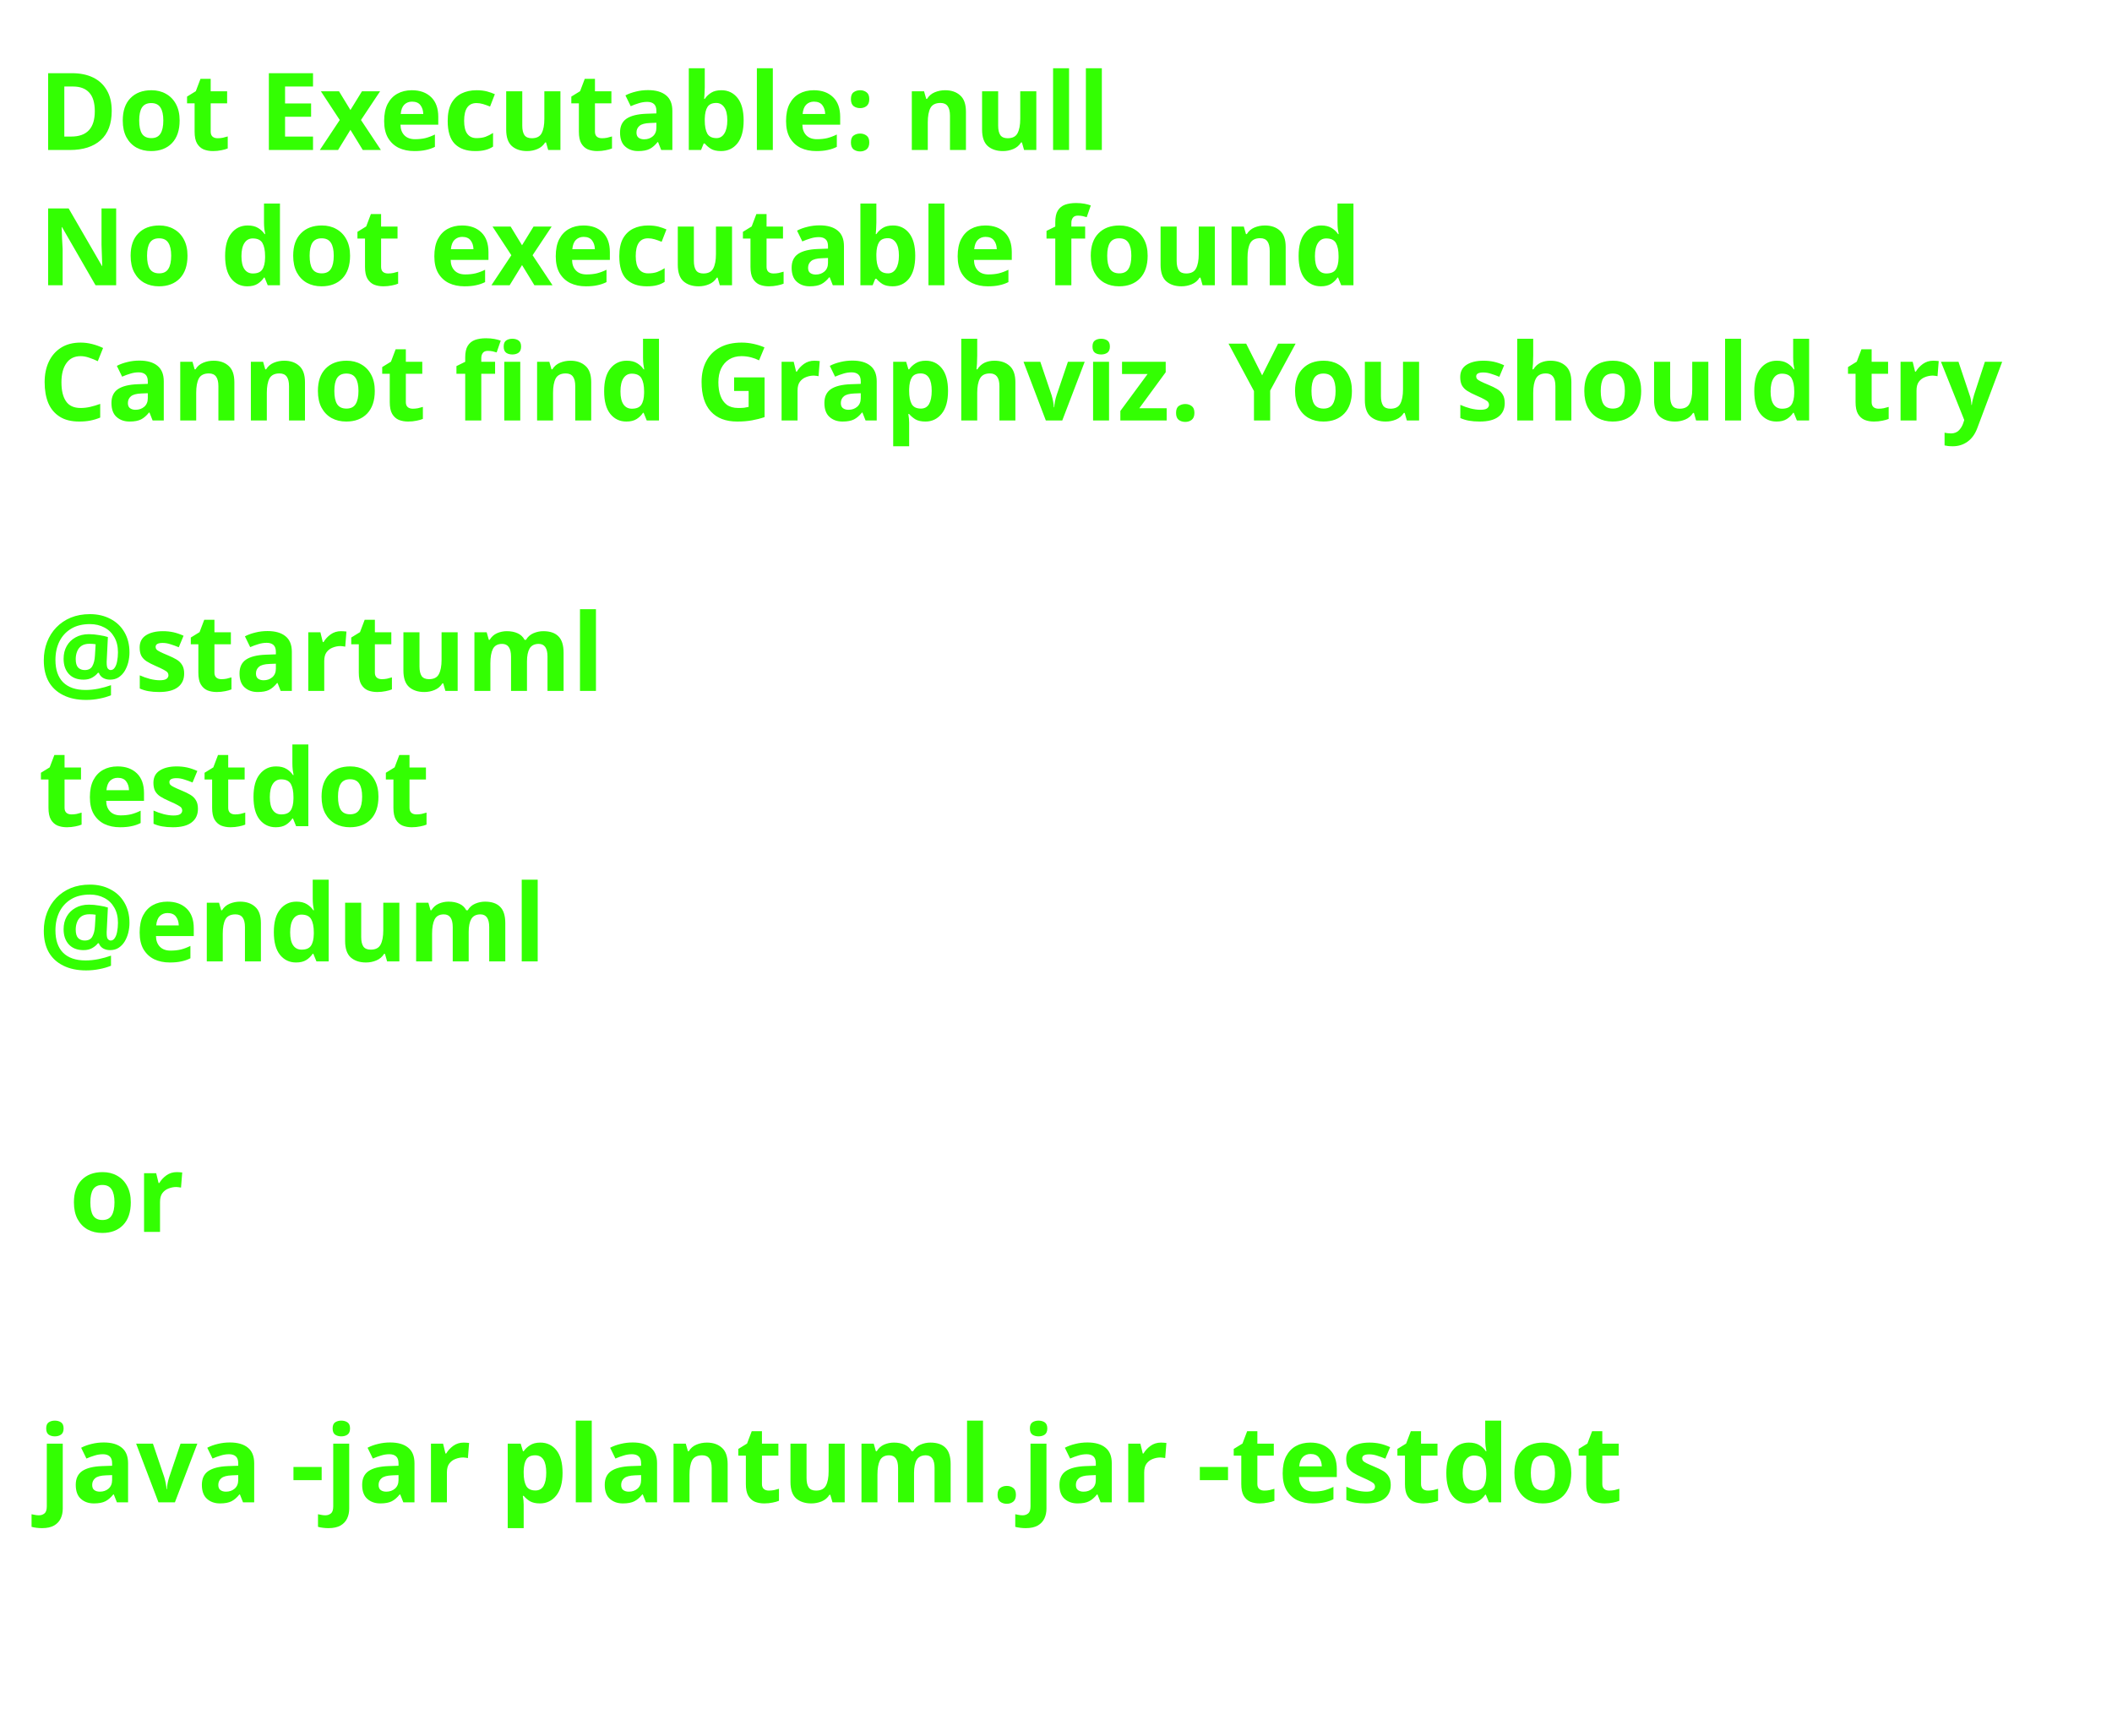
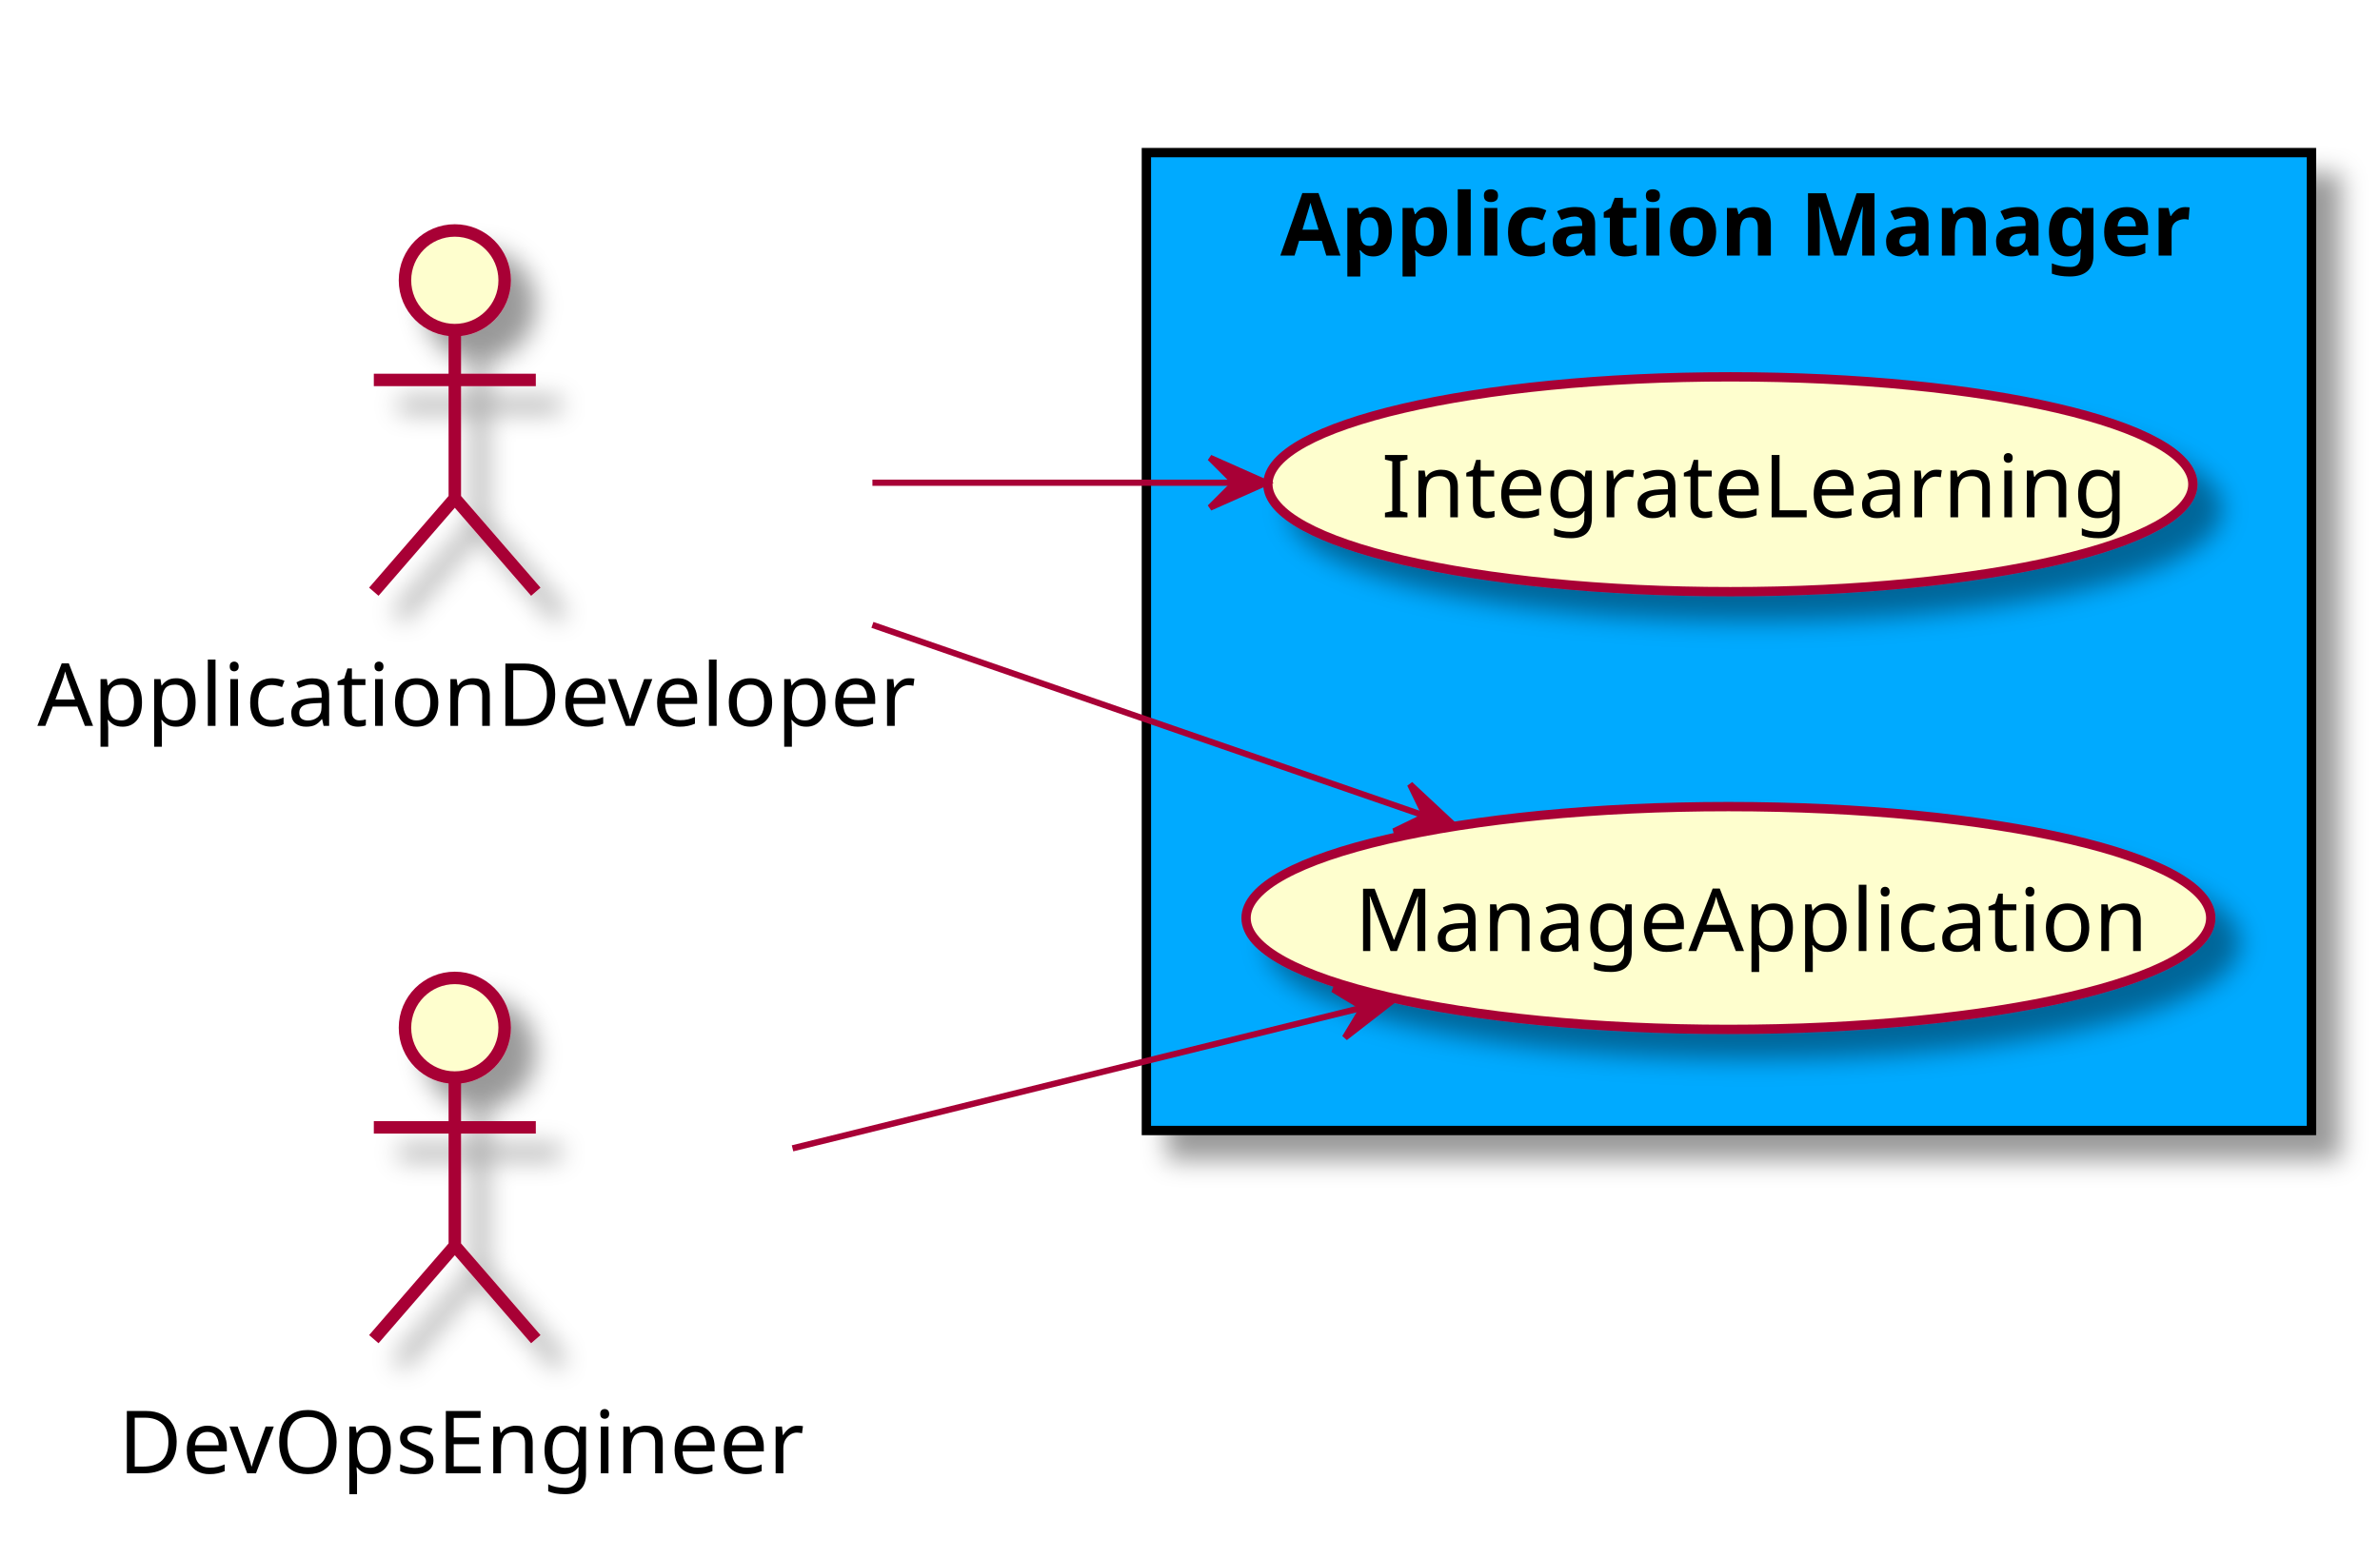
- <svg xmlns="http://www.w3.org/2000/svg" contentScriptType="application/ecmascript" contentStyleType="text/css" height="226px" preserveAspectRatio="none" style="width:275px;height:226px;background:#000000;" version="1.1" viewBox="0 0 275 226" width="275px" zoomAndPan="magnify">
-   <defs />
+ <svg xmlns="http://www.w3.org/2000/svg" contentScriptType="application/ecmascript" contentStyleType="text/css" height="250px" preserveAspectRatio="none" style="width:382px;height:250px;" version="1.1" viewBox="0 0 382 250" width="382px" zoomAndPan="magnify">
+   <defs>
+     <filter height="300%" id="f1lsmkk32mlqtg" width="300%" x="-1" y="-1">
+       <feGaussianBlur result="blurOut" stdDeviation="2.0" />
+       <feColorMatrix in="blurOut" result="blurOut2" type="matrix" values="0 0 0 0 0 0 0 0 0 0 0 0 0 0 0 0 0 0 .4 0" />
+       <feOffset dx="4.0" dy="4.0" in="blurOut2" result="blurOut3" />
+       <feBlend in="SourceGraphic" in2="blurOut3" mode="normal" />
+     </filter>
+   </defs>
  <g>
-     <text fill="#33FF02" font-family="sans-serif" font-size="14" font-weight="bold" lengthAdjust="spacingAndGlyphs" textLength="140" x="5" y="19.533">Dot Executable: null</text>
-     <text fill="#33FF02" font-family="sans-serif" font-size="14" font-weight="bold" lengthAdjust="spacingAndGlyphs" textLength="173" x="5" y="37.143">No dot executable found</text>
-     <text fill="#33FF02" font-family="sans-serif" font-size="14" font-weight="bold" lengthAdjust="spacingAndGlyphs" textLength="258" x="5" y="54.752">Cannot find Graphviz. You should try</text>
-     <text fill="#33FF02" font-family="sans-serif" font-size="14" font-weight="bold" lengthAdjust="spacingAndGlyphs" textLength="0" x="9" y="72.361" />
-     <text fill="#33FF02" font-family="sans-serif" font-size="14" font-weight="bold" lengthAdjust="spacingAndGlyphs" textLength="71" x="5" y="89.971">@startuml</text>
-     <text fill="#33FF02" font-family="sans-serif" font-size="14" font-weight="bold" lengthAdjust="spacingAndGlyphs" textLength="50" x="5" y="107.58">testdot</text>
-     <text fill="#33FF02" font-family="sans-serif" font-size="14" font-weight="bold" lengthAdjust="spacingAndGlyphs" textLength="66" x="5" y="125.189">@enduml</text>
-     <text fill="#33FF02" font-family="sans-serif" font-size="14" font-weight="bold" lengthAdjust="spacingAndGlyphs" textLength="0" x="9" y="142.799" />
-     <text fill="#33FF02" font-family="sans-serif" font-size="14" font-weight="bold" lengthAdjust="spacingAndGlyphs" textLength="15" x="9" y="160.408">or</text>
-     <text fill="#33FF02" font-family="sans-serif" font-size="14" font-weight="bold" lengthAdjust="spacingAndGlyphs" textLength="0" x="9" y="178.018" />
-     <text fill="#33FF02" font-family="sans-serif" font-size="14" font-weight="bold" lengthAdjust="spacingAndGlyphs" textLength="201" x="5" y="195.627">java -jar plantuml.jar -testdot</text>
-     <text fill="#33FF02" font-family="sans-serif" font-size="14" font-weight="bold" lengthAdjust="spacingAndGlyphs" textLength="0" x="9" y="213.236" />
+     <rect fill="#00AAFF" filter="url(#f1lsmkk32mlqtg)" height="157" style="stroke: #000000; stroke-width: 1.5;" width="187" x="184" y="24.5" />
+     <text fill="#000000" font-family="sans-serif" font-size="14" font-weight="bold" lengthAdjust="spacingAndGlyphs" textLength="144" x="205.5" y="41.033">Application Manager</text>
+     <ellipse cx="277.733" cy="77.746" fill="#FEFECE" filter="url(#f1lsmkk32mlqtg)" rx="74.233" ry="17.247" style="stroke: #A80036; stroke-width: 1.5;" />
+     <text fill="#000000" font-family="sans-serif" font-size="14" lengthAdjust="spacingAndGlyphs" textLength="112" x="221.732" y="83.051">IntegrateLearning</text>
+     <ellipse cx="277.418" cy="147.384" fill="#FEFECE" filter="url(#f1lsmkk32mlqtg)" rx="77.418" ry="17.884" style="stroke: #A80036; stroke-width: 1.5;" />
+     <text fill="#000000" font-family="sans-serif" font-size="14" lengthAdjust="spacingAndGlyphs" textLength="120" x="217.418" y="152.688">ManageApplication</text>
+     <ellipse cx="73" cy="45" fill="#FEFECE" filter="url(#f1lsmkk32mlqtg)" rx="8" ry="8" style="stroke: #A80036; stroke-width: 2.0;" />
+     <path d="M73,53 L73,80 M60,61 L86,61 M73,80 L60,95 M73,80 L86,95 " fill="none" filter="url(#f1lsmkk32mlqtg)" style="stroke: #A80036; stroke-width: 2.0;" />
+     <text fill="#000000" font-family="sans-serif" font-size="14" lengthAdjust="spacingAndGlyphs" textLength="134" x="6" y="116.533">ApplicationDeveloper</text>
+     <ellipse cx="73" cy="165" fill="#FEFECE" filter="url(#f1lsmkk32mlqtg)" rx="8" ry="8" style="stroke: #A80036; stroke-width: 2.0;" />
+     <path d="M73,173 L73,200 M60,181 L86,181 M73,200 L60,215 M73,200 L86,215 " fill="none" filter="url(#f1lsmkk32mlqtg)" style="stroke: #A80036; stroke-width: 2.0;" />
+     <text fill="#000000" font-family="sans-serif" font-size="14" lengthAdjust="spacingAndGlyphs" textLength="108" x="19" y="236.533">DevOpsEngineer</text>
+     <path d="M140.026,77.5 C158.488,77.5 178.735,77.5 197.85,77.5 " fill="none" id="ApplicationDeveloper-IntegrateLearning" style="stroke: #A80036; stroke-width: 1.0;" />
+     <polygon fill="#A80036" points="203.209,77.5,194.209,73.5,198.209,77.5,194.209,81.5,203.209,77.5" style="stroke: #A80036; stroke-width: 1.0;" />
+     <path d="M127.204,184.363 C155.341,177.416 189.922,168.877 218.714,161.768 " fill="none" id="DevOpsEngineer-ManageApplication" style="stroke: #A80036; stroke-width: 1.0;" />
+     <polygon fill="#A80036" points="223.651,160.549,213.955,158.823,218.797,161.748,215.872,166.59,223.651,160.549" style="stroke: #A80036; stroke-width: 1.0;" />
+     <path d="M140.026,100.324 C168.928,110.315 202.204,121.818 228.663,130.964 " fill="none" id="ApplicationDeveloper-ManageApplication" style="stroke: #A80036; stroke-width: 1.0;" />
+     <polygon fill="#A80036" points="233.521,132.643,226.321,125.922,228.795,131.01,223.708,133.483,233.521,132.643" style="stroke: #A80036; stroke-width: 1.0;" />
  </g>
</svg>
